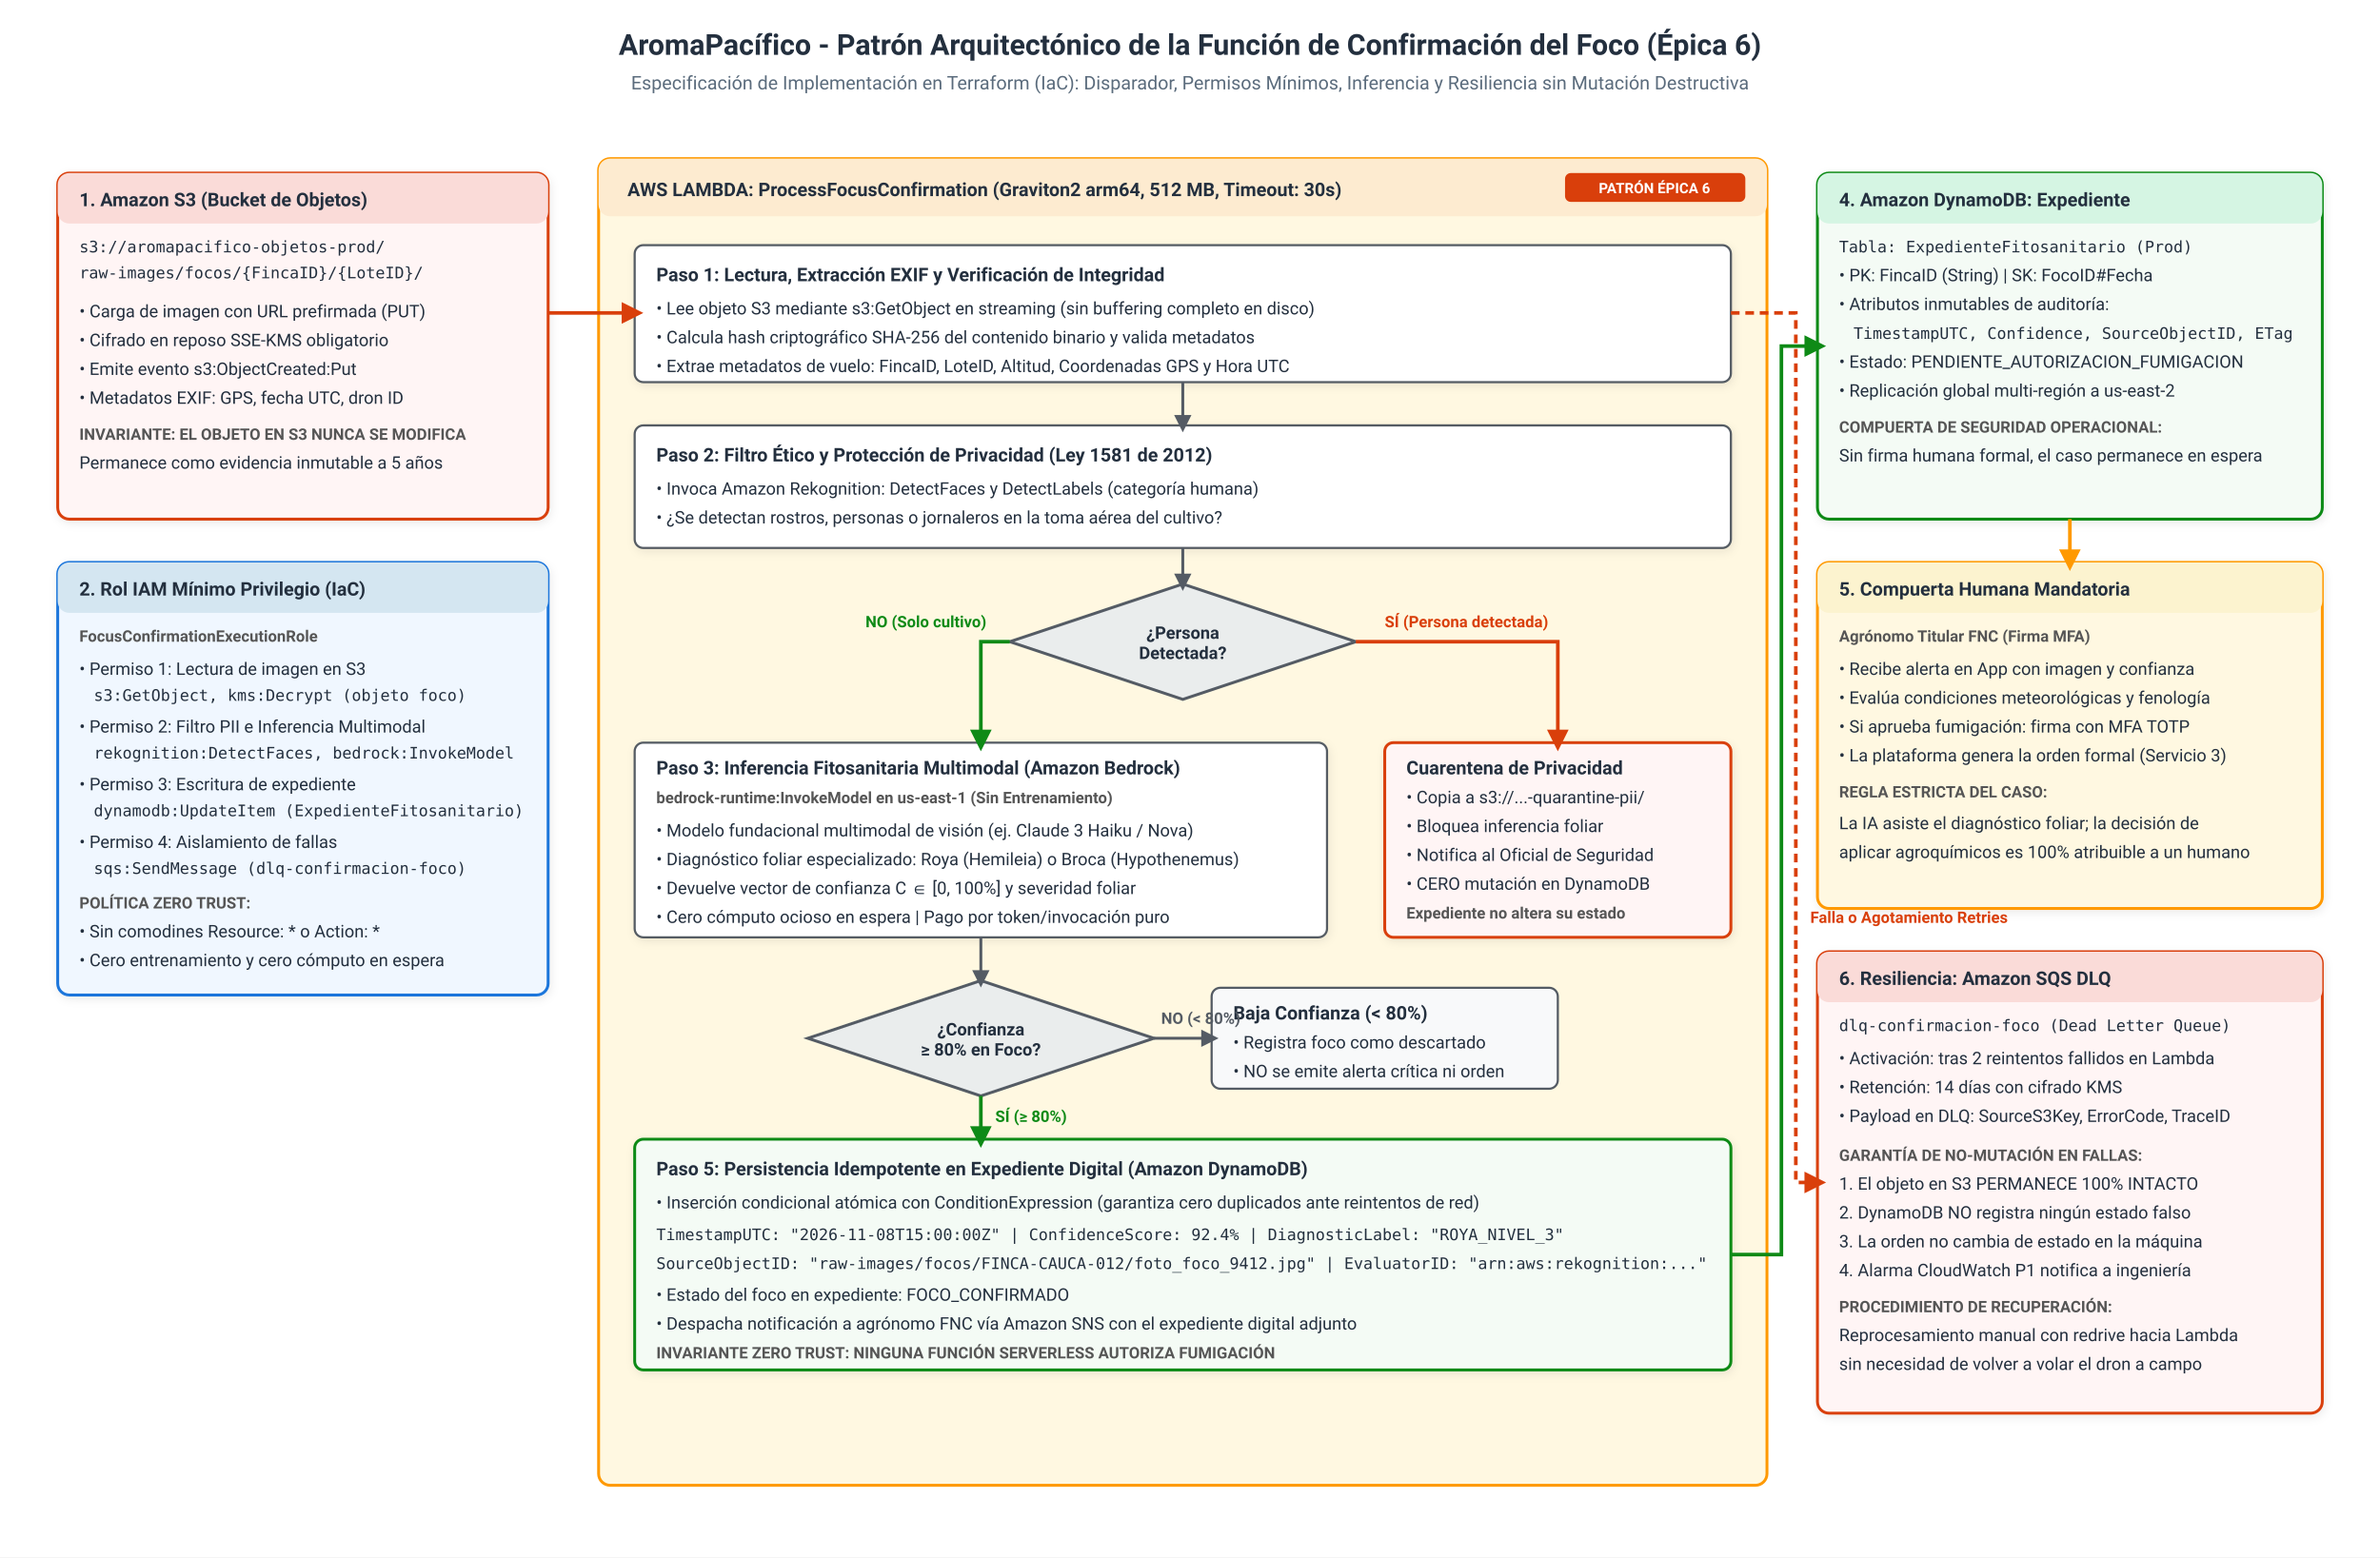
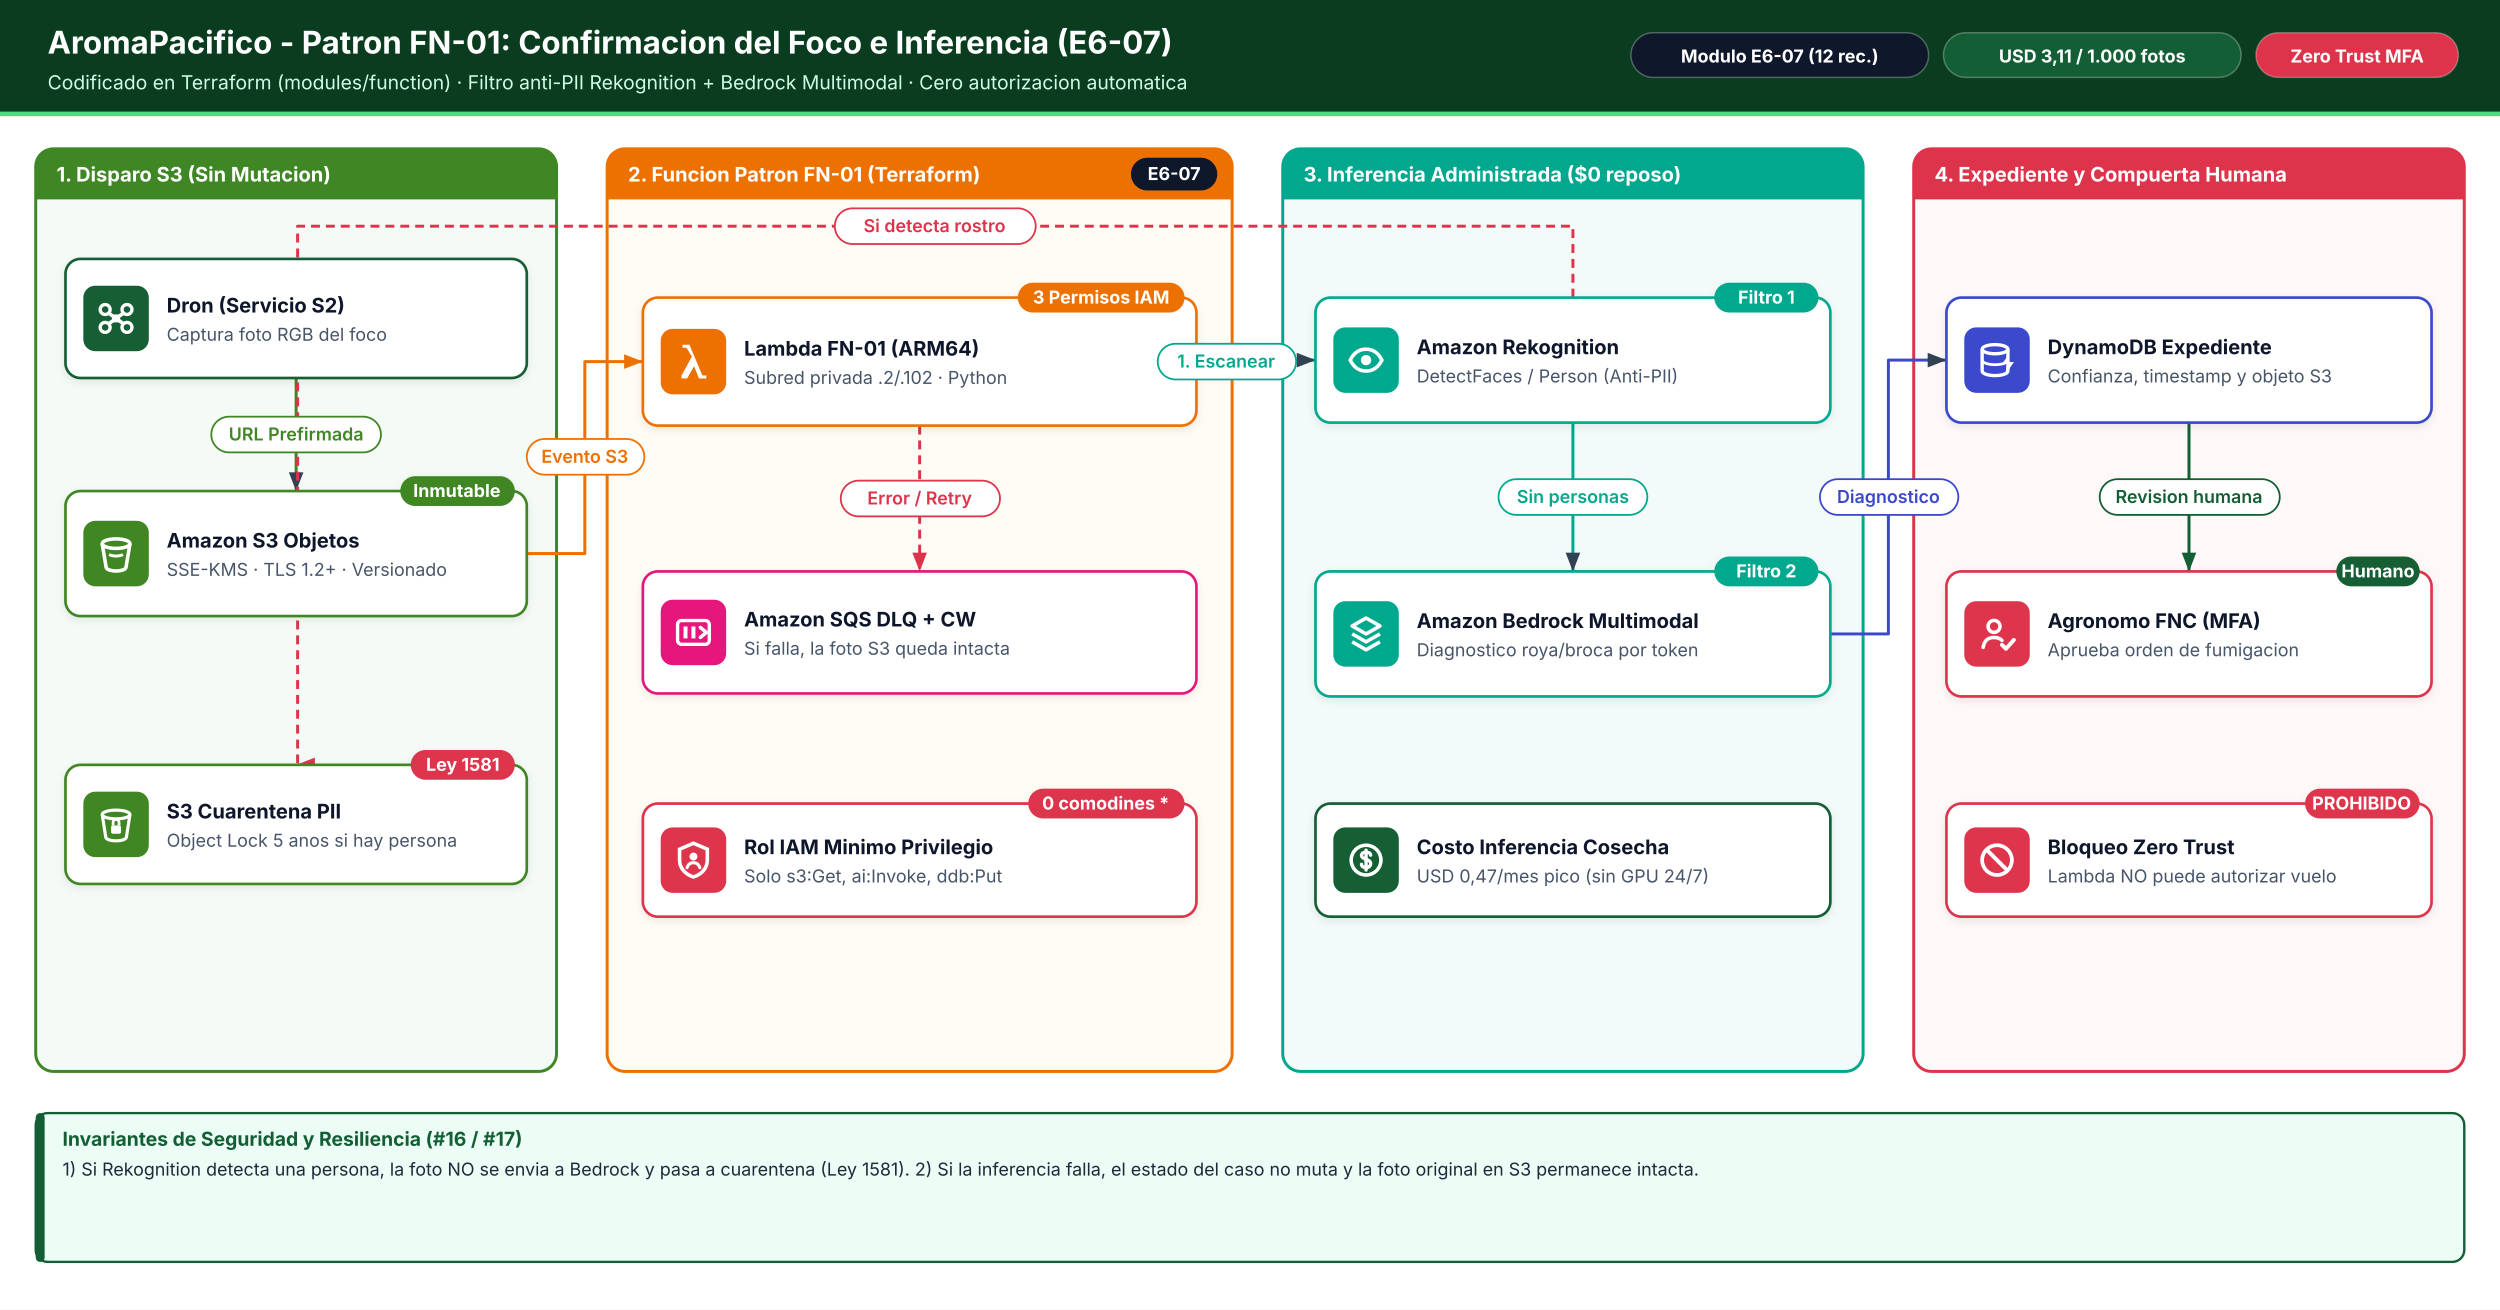
- <svg xmlns="http://www.w3.org/2000/svg" viewBox="0 0 1650 1080" width="100%" height="100%">
+ <svg xmlns="http://www.w3.org/2000/svg" width="1680" height="880" viewBox="0 0 1680 880">
  <defs>
-     <style>
-       .main-title { font-family: -apple-system, BlinkMacSystemFont, "Segoe UI", Roboto, Helvetica, Arial, sans-serif; font-size: 20px; font-weight: bold; fill: #232F3E; text-anchor: middle; }
-       .sub-title { font-family: -apple-system, BlinkMacSystemFont, "Segoe UI", Roboto, Helvetica, Arial, sans-serif; font-size: 13px; fill: #5A6B7C; text-anchor: middle; }
-       .swimlane-title { font-family: -apple-system, BlinkMacSystemFont, "Segoe UI", Roboto, Helvetica, Arial, sans-serif; font-size: 13px; font-weight: bold; fill: #232F3E; }
-       .card-header { font-family: -apple-system, BlinkMacSystemFont, "Segoe UI", Roboto, Helvetica, Arial, sans-serif; font-size: 13px; font-weight: bold; fill: #232F3E; }
-       .card-sub { font-family: -apple-system, BlinkMacSystemFont, "Segoe UI", Roboto, Helvetica, Arial, sans-serif; font-size: 11px; font-weight: bold; fill: #555555; }
-       .card-body { font-family: -apple-system, BlinkMacSystemFont, "Segoe UI", Roboto, Helvetica, Arial, sans-serif; font-size: 12px; fill: #232F3E; }
-       .code-body { font-family: ui-monospace, SFMono-Regular, "SF Mono", Menlo, Consolas, monospace; font-size: 11px; fill: #232F3E; }
-       .badge-text { font-family: -apple-system, BlinkMacSystemFont, "Segoe UI", Roboto, Helvetica, Arial, sans-serif; font-size: 10px; font-weight: bold; fill: #FFFFFF; }
-       .flow-line { stroke: #545B64; stroke-width: 2; fill: none; }
-       .flow-line-accent { stroke: #1D76DB; stroke-width: 2.5; fill: none; }
-       .flow-line-danger { stroke: #D93F0B; stroke-width: 2.5; fill: none; }
-       .flow-line-success { stroke: #0E8A16; stroke-width: 2.5; fill: none; }
-       .flow-line-warning { stroke: #FF9900; stroke-width: 2.5; fill: none; }
-       .flow-dashed { stroke-dasharray: 6,4; }
-       .decision-text { font-family: -apple-system, BlinkMacSystemFont, "Segoe UI", Roboto, Helvetica, Arial, sans-serif; font-size: 12px; font-weight: bold; fill: #232F3E; text-anchor: middle; }
-       .edge-label-danger { font-family: -apple-system, BlinkMacSystemFont, "Segoe UI", Roboto, Helvetica, Arial, sans-serif; font-size: 11px; font-weight: bold; fill: #D93F0B; }
-       .edge-label-success { font-family: -apple-system, BlinkMacSystemFont, "Segoe UI", Roboto, Helvetica, Arial, sans-serif; font-size: 11px; font-weight: bold; fill: #0E8A16; }
-       .edge-label-neutral { font-family: -apple-system, BlinkMacSystemFont, "Segoe UI", Roboto, Helvetica, Arial, sans-serif; font-size: 11px; font-weight: bold; fill: #545B64; }
-     </style>
-     <filter id="box-shadow" x="-2%" y="-2%" width="104%" height="106%" filterUnits="userSpaceOnUse">
-       <feDropShadow dx="1" dy="2" stdDeviation="3" flood-color="#000000" flood-opacity="0.08" />
+     <filter id="shadow" x="-6%" y="-6%" width="112%" height="118%">
+       <feDropShadow dx="0" dy="2" stdDeviation="3" flood-color="#0F172A" flood-opacity="0.08" />
    </filter>
-     <marker id="arrow" viewBox="0 0 10 10" refX="6" refY="5" markerWidth="6" markerHeight="6" orient="auto-start-reverse">
-       <path d="M 0 0 L 10 5 L 0 10 z" fill="#545B64" />
-     </marker>
-     <marker id="arrow-danger" viewBox="0 0 10 10" refX="6" refY="5" markerWidth="6" markerHeight="6" orient="auto-start-reverse">
-       <path d="M 0 0 L 10 5 L 0 10 z" fill="#D93F0B" />
-     </marker>
-     <marker id="arrow-success" viewBox="0 0 10 10" refX="6" refY="5" markerWidth="6" markerHeight="6" orient="auto-start-reverse">
-       <path d="M 0 0 L 10 5 L 0 10 z" fill="#0E8A16" />
-     </marker>
-     <marker id="arrow-accent" viewBox="0 0 10 10" refX="6" refY="5" markerWidth="6" markerHeight="6" orient="auto-start-reverse">
-       <path d="M 0 0 L 10 5 L 0 10 z" fill="#1D76DB" />
-     </marker>
-     <marker id="arrow-warning" viewBox="0 0 10 10" refX="6" refY="5" markerWidth="6" markerHeight="6" orient="auto-start-reverse">
-       <path d="M 0 0 L 10 5 L 0 10 z" fill="#FF9900" />
-     </marker>
+     <marker id="arr-slate" viewBox="0 0 10 10" refX="9" refY="5" markerWidth="7" markerHeight="7" orient="auto-start-reverse">
+       <path d="M0,1.5 L9,5 L0,8.5 z" fill="#334155" />
+     </marker>
+     <marker id="arr-green" viewBox="0 0 10 10" refX="9" refY="5" markerWidth="7" markerHeight="7" orient="auto-start-reverse">
+       <path d="M0,1.5 L9,5 L0,8.5 z" fill="#135E34" />
+     </marker>
+     <marker id="arr-red" viewBox="0 0 10 10" refX="9" refY="5" markerWidth="7" markerHeight="7" orient="auto-start-reverse">
+       <path d="M0,1.5 L9,5 L0,8.5 z" fill="#DD344C" />
+     </marker>
+     <marker id="arr-blue" viewBox="0 0 10 10" refX="9" refY="5" markerWidth="7" markerHeight="7" orient="auto-start-reverse">
+       <path d="M0,1.5 L9,5 L0,8.5 z" fill="#0F4C81" />
+     </marker>
+     <marker id="arr-orange" viewBox="0 0 10 10" refX="9" refY="5" markerWidth="7" markerHeight="7" orient="auto-start-reverse">
+       <path d="M0,1.5 L9,5 L0,8.5 z" fill="#ED7100" />
+     </marker>
+     <marker id="arr-purple" viewBox="0 0 10 10" refX="9" refY="5" markerWidth="7" markerHeight="7" orient="auto-start-reverse">
+       <path d="M0,1.5 L9,5 L0,8.5 z" fill="#8C4FFF" />
+     </marker>
+     <style>text{font-family:'Segoe UI',Inter,Arial,sans-serif;}</style>
  </defs>
-   <rect width="1650" height="1080" fill="#FFFFFF" />
-   <text x="825" y="38" class="main-title">AromaPacífico - Patrón Arquitectónico de la Función de Confirmación del Foco (Épica 6)</text>
-   <text x="825" y="62" class="sub-title">Especificación de Implementación en Terraform (IaC): Disparador, Permisos Mínimos, Inferencia y Resiliencia sin Mutación Destructiva</text>
-   <g transform="translate(40, 120)">
-     <rect width="340" height="240" rx="8" fill="#FFF5F5" stroke="#D93F0B" stroke-width="2" filter="url(#box-shadow)" />
-     <rect x="0" y="0" width="340" height="35" rx="8" fill="#FADBD8" />
-     <text x="15" y="23" class="card-header">1. Amazon S3 (Bucket de Objetos)</text>
-     <text x="15" y="55" class="code-body">s3://aromapacifico-objetos-prod/</text>
-     <text x="15" y="73" class="code-body">raw-images/focos/{FincaID}/{LoteID}/</text>
-     <text x="15" y="100" class="card-body">• Carga de imagen con URL prefirmada (PUT)</text>
-     <text x="15" y="120" class="card-body">• Cifrado en reposo SSE-KMS obligatorio</text>
-     <text x="15" y="140" class="card-body">• Emite evento s3:ObjectCreated:Put</text>
-     <text x="15" y="160" class="card-body">• Metadatos EXIF: GPS, fecha UTC, dron ID</text>
-     <text x="15" y="185" class="card-sub" fill="#D93F0B">INVARIANTE: EL OBJETO EN S3 NUNCA SE MODIFICA</text>
-     <text x="15" y="205" class="card-body">Permanece como evidencia inmutable a 5 años</text>
-   </g>
-   <g transform="translate(40, 390)">
-     <rect width="340" height="300" rx="8" fill="#F0F7FF" stroke="#1D76DB" stroke-width="2" filter="url(#box-shadow)" />
-     <rect x="0" y="0" width="340" height="35" rx="8" fill="#D4E6F1" />
-     <text x="15" y="23" class="card-header">2. Rol IAM Mínimo Privilegio (IaC)</text>
-     <text x="15" y="55" class="card-sub">FocusConfirmationExecutionRole</text>
-     <text x="15" y="78" class="card-body">• Permiso 1: Lectura de imagen en S3</text>
-     <text x="25" y="96" class="code-body">s3:GetObject, kms:Decrypt (objeto foco)</text>
-     <text x="15" y="118" class="card-body">• Permiso 2: Filtro PII e Inferencia Multimodal</text>
-     <text x="25" y="136" class="code-body">rekognition:DetectFaces, bedrock:InvokeModel</text>
-     <text x="15" y="158" class="card-body">• Permiso 3: Escritura de expediente</text>
-     <text x="25" y="176" class="code-body">dynamodb:UpdateItem (ExpedienteFitosanitario)</text>
-     <text x="15" y="198" class="card-body">• Permiso 4: Aislamiento de fallas</text>
-     <text x="25" y="216" class="code-body">sqs:SendMessage (dlq-confirmacion-foco)</text>
-     <text x="15" y="240" class="card-sub" fill="#1D76DB">POLÍTICA ZERO TRUST:</text>
-     <text x="15" y="260" class="card-body">• Sin comodines Resource: * o Action: *</text>
-     <text x="15" y="280" class="card-body">• Cero entrenamiento y cero cómputo en espera</text>
-   </g>
-   <g transform="translate(415, 110)">
-     <rect width="810" height="920" rx="8" fill="#FFF8E1" stroke="#FF9900" stroke-width="2" />
-     <rect x="0" y="0" width="810" height="40" rx="8" fill="#FDEBD0" />
-     <rect x="670" y="10" width="125" height="20" rx="4" fill="#D93F0B" />
-     <text x="732" y="24" class="badge-text" text-anchor="middle">PATRÓN ÉPICA 6</text>
-     <text x="20" y="26" class="swimlane-title">AWS LAMBDA: ProcessFocusConfirmation (Graviton2 arm64, 512 MB, Timeout: 30s)</text>
-   </g>
-   <g transform="translate(440, 170)">
-     <rect width="760" height="95" rx="6" fill="#FFFFFF" stroke="#545B64" stroke-width="1.5" filter="url(#box-shadow)" />
-     <text x="15" y="25" class="card-header">Paso 1: Lectura, Extracción EXIF y Verificación de Integridad</text>
-     <text x="15" y="48" class="card-body">• Lee objeto S3 mediante s3:GetObject en streaming (sin buffering completo en disco)</text>
-     <text x="15" y="68" class="card-body">• Calcula hash criptográfico SHA-256 del contenido binario y valida metadatos</text>
-     <text x="15" y="88" class="card-body">• Extrae metadatos de vuelo: FincaID, LoteID, Altitud, Coordenadas GPS y Hora UTC</text>
-   </g>
-   <g transform="translate(440, 295)">
-     <rect width="760" height="85" rx="6" fill="#FFFFFF" stroke="#545B64" stroke-width="1.5" filter="url(#box-shadow)" />
-     <text x="15" y="25" class="card-header">Paso 2: Filtro Ético y Protección de Privacidad (Ley 1581 de 2012)</text>
-     <text x="15" y="48" class="card-body">• Invoca Amazon Rekognition: DetectFaces y DetectLabels (categoría humana)</text>
-     <text x="15" y="68" class="card-body">• ¿Se detectan rostros, personas o jornaleros en la toma aérea del cultivo?</text>
-   </g>
-   <g transform="translate(700, 405)">
-     <polygon points="120,0 240,40 120,80 0,40" fill="#EAEDED" stroke="#545B64" stroke-width="2" />
-     <text x="120" y="38" class="decision-text">¿Persona</text>
-     <text x="120" y="52" class="decision-text">Detectada?</text>
-   </g>
-   <g transform="translate(960, 515)">
-     <rect width="240" height="135" rx="6" fill="#FFF5F5" stroke="#D93F0B" stroke-width="2" filter="url(#box-shadow)" />
-     <text x="15" y="22" class="card-header" fill="#D93F0B">Cuarentena de Privacidad</text>
-     <text x="15" y="42" class="card-body">• Copia a s3://...-quarantine-pii/</text>
-     <text x="15" y="62" class="card-body">• Bloquea inferencia foliar</text>
-     <text x="15" y="82" class="card-body">• Notifica al Oficial de Seguridad</text>
-     <text x="15" y="102" class="card-body">• CERO mutación en DynamoDB</text>
-     <text x="15" y="122" class="card-sub" fill="#D93F0B">Expediente no altera su estado</text>
-   </g>
-   <g transform="translate(440, 515)">
-     <rect width="480" height="135" rx="6" fill="#FFFFFF" stroke="#545B64" stroke-width="1.5" filter="url(#box-shadow)" />
-     <text x="15" y="22" class="card-header">Paso 3: Inferencia Fitosanitaria Multimodal (Amazon Bedrock)</text>
-     <text x="15" y="42" class="card-sub">bedrock-runtime:InvokeModel en us-east-1 (Sin Entrenamiento)</text>
-     <text x="15" y="65" class="card-body">• Modelo fundacional multimodal de visión (ej. Claude 3 Haiku / Nova)</text>
-     <text x="15" y="85" class="card-body">• Diagnóstico foliar especializado: Roya (Hemileia) o Broca (Hypothenemus)</text>
-     <text x="15" y="105" class="card-body">• Devuelve vector de confianza C ∈ [0, 100%] y severidad foliar</text>
-     <text x="15" y="125" class="card-body">• Cero cómputo ocioso en espera | Pago por token/invocación puro</text>
-   </g>
-   <g transform="translate(560, 680)">
-     <polygon points="120,0 240,40 120,80 0,40" fill="#EAEDED" stroke="#545B64" stroke-width="2" />
-     <text x="120" y="38" class="decision-text">¿Confianza</text>
-     <text x="120" y="52" class="decision-text">≥ 80% en Foco?</text>
-   </g>
-   <g transform="translate(840, 685)">
-     <rect width="240" height="70" rx="6" fill="#F8F9FA" stroke="#545B64" stroke-width="1.5" />
-     <text x="15" y="22" class="card-header">Baja Confianza (&lt; 80%)</text>
-     <text x="15" y="42" class="card-body">• Registra foco como descartado</text>
-     <text x="15" y="62" class="card-body">• NO se emite alerta crítica ni orden</text>
-   </g>
-   <g transform="translate(440, 790)">
-     <rect width="760" height="160" rx="6" fill="#F4FBF5" stroke="#0E8A16" stroke-width="2" filter="url(#box-shadow)" />
-     <text x="15" y="25" class="card-header">Paso 5: Persistencia Idempotente en Expediente Digital (Amazon DynamoDB)</text>
-     <text x="15" y="48" class="card-body">• Inserción condicional atómica con ConditionExpression (garantiza cero duplicados ante reintentos de red)</text>
-     <text x="15" y="70" class="code-body">TimestampUTC: "2026-11-08T15:00:00Z" | ConfidenceScore: 92.4% | DiagnosticLabel: "ROYA_NIVEL_3"</text>
-     <text x="15" y="90" class="code-body">SourceObjectID: "raw-images/focos/FINCA-CAUCA-012/foto_foco_9412.jpg" | EvaluatorID: "arn:aws:rekognition:..."</text>
-     <text x="15" y="112" class="card-body">• Estado del foco en expediente: FOCO_CONFIRMADO</text>
-     <text x="15" y="132" class="card-body">• Despacha notificación a agrónomo FNC vía Amazon SNS con el expediente digital adjunto</text>
-     <text x="15" y="152" class="card-sub" fill="#0E8A16">INVARIANTE ZERO TRUST: NINGUNA FUNCIÓN SERVERLESS AUTORIZA FUMIGACIÓN</text>
-   </g>
-   <g transform="translate(1260, 120)">
-     <rect width="350" height="240" rx="8" fill="#F4FBF5" stroke="#0E8A16" stroke-width="2" filter="url(#box-shadow)" />
-     <rect x="0" y="0" width="350" height="35" rx="8" fill="#D5F5E3" />
-     <text x="15" y="23" class="card-header">4. Amazon DynamoDB: Expediente</text>
-     <text x="15" y="55" class="code-body">Tabla: ExpedienteFitosanitario (Prod)</text>
-     <text x="15" y="75" class="card-body">• PK: FincaID (String) | SK: FocoID#Fecha</text>
-     <text x="15" y="95" class="card-body">• Atributos inmutables de auditoría:</text>
-     <text x="25" y="115" class="code-body">TimestampUTC, Confidence, SourceObjectID, ETag</text>
-     <text x="15" y="135" class="card-body">• Estado: PENDIENTE_AUTORIZACION_FUMIGACION</text>
-     <text x="15" y="155" class="card-body">• Replicación global multi-región a us-east-2</text>
-     <text x="15" y="180" class="card-sub" fill="#0E8A16">COMPUERTA DE SEGURIDAD OPERACIONAL:</text>
-     <text x="15" y="200" class="card-body">Sin firma humana formal, el caso permanece en espera</text>
-   </g>
-   <g transform="translate(1260, 390)">
-     <rect width="350" height="240" rx="8" fill="#FFF8E1" stroke="#FF9900" stroke-width="2" filter="url(#box-shadow)" />
-     <rect x="0" y="0" width="350" height="35" rx="8" fill="#FCF3CF" />
-     <text x="15" y="23" class="card-header">5. Compuerta Humana Mandatoria</text>
-     <text x="15" y="55" class="card-sub">Agrónomo Titular FNC (Firma MFA)</text>
-     <text x="15" y="78" class="card-body">• Recibe alerta en App con imagen y confianza</text>
-     <text x="15" y="98" class="card-body">• Evalúa condiciones meteorológicas y fenología</text>
-     <text x="15" y="118" class="card-body">• Si aprueba fumigación: firma con MFA TOTP</text>
-     <text x="15" y="138" class="card-body">• La plataforma genera la orden formal (Servicio 3)</text>
-     <text x="15" y="163" class="card-sub" fill="#FF9900">REGLA ESTRICTA DEL CASO:</text>
-     <text x="15" y="185" class="card-body">La IA asiste el diagnóstico foliar; la decisión de</text>
-     <text x="15" y="205" class="card-body">aplicar agroquímicos es 100% atribuible a un humano</text>
-   </g>
-   <g transform="translate(1260, 660)">
-     <rect width="350" height="320" rx="8" fill="#FFF5F5" stroke="#D93F0B" stroke-width="2" filter="url(#box-shadow)" />
-     <rect x="0" y="0" width="350" height="35" rx="8" fill="#FADBD8" />
-     <text x="15" y="23" class="card-header">6. Resiliencia: Amazon SQS DLQ</text>
-     <text x="15" y="55" class="code-body">dlq-confirmacion-foco (Dead Letter Queue)</text>
-     <text x="15" y="78" class="card-body">• Activación: tras 2 reintentos fallidos en Lambda</text>
-     <text x="15" y="98" class="card-body">• Retención: 14 días con cifrado KMS</text>
-     <text x="15" y="118" class="card-body">• Payload en DLQ: SourceS3Key, ErrorCode, TraceID</text>
-     <text x="15" y="145" class="card-sub" fill="#D93F0B">GARANTÍA DE NO-MUTACIÓN EN FALLAS:</text>
-     <text x="15" y="165" class="card-body">1. El objeto en S3 PERMANECE 100% INTACTO</text>
-     <text x="15" y="185" class="card-body">2. DynamoDB NO registra ningún estado falso</text>
-     <text x="15" y="205" class="card-body">3. La orden no cambia de estado en la máquina</text>
-     <text x="15" y="225" class="card-body">4. Alarma CloudWatch P1 notifica a ingeniería</text>
-     <text x="15" y="250" class="card-sub" fill="#545B64">PROCEDIMIENTO DE RECUPERACIÓN:</text>
-     <text x="15" y="270" class="card-body">Reprocesamiento manual con redrive hacia Lambda</text>
-     <text x="15" y="290" class="card-body">sin necesidad de volver a volar el dron a campo</text>
-   </g>
-   <path d="M 380 217 L 440 217" class="flow-line-danger" marker-end="url(#arrow-danger)" />
-   <path d="M 820 265 L 820 295" class="flow-line" marker-end="url(#arrow)" />
-   <path d="M 820 380 L 820 405" class="flow-line" marker-end="url(#arrow)" />
-   <path d="M 940 445 L 1080 445 L 1080 515" class="flow-line-danger" marker-end="url(#arrow-danger)" />
-   <text x="960" y="435" class="edge-label-danger">SÍ (Persona detectada)</text>
-   <path d="M 700 445 L 680 445 L 680 515" class="flow-line-success" marker-end="url(#arrow-success)" />
-   <text x="600" y="435" class="edge-label-success">NO (Solo cultivo)</text>
-   <path d="M 680 650 L 680 680" class="flow-line" marker-end="url(#arrow)" />
-   <path d="M 800 720 L 840 720" class="flow-line" marker-end="url(#arrow)" />
-   <text x="805" y="710" class="edge-label-neutral">NO (&lt; 80%)</text>
-   <path d="M 680 760 L 680 790" class="flow-line-success" marker-end="url(#arrow-success)" />
-   <text x="690" y="778" class="edge-label-success">SÍ (≥ 80%)</text>
-   <path d="M 1200 870 L 1235 870 L 1235 240 L 1260 240" class="flow-line-success" marker-end="url(#arrow-success)" />
-   <path d="M 1435 360 L 1435 390" class="flow-line-warning" marker-end="url(#arrow-warning)" />
-   <path d="M 1200 217 L 1245 217 L 1245 820 L 1260 820" class="flow-line-danger flow-dashed" marker-end="url(#arrow-danger)" />
-   <text x="1255" y="640" class="edge-label-danger">Falla o Agotamiento Retries</text>
+   <rect x="0" y="0" width="1680" height="880" fill="#FFFFFF" />
+   <rect x="0" y="0" width="1680" height="78" fill="#0A3D20" />
+   <rect x="0" y="75" width="1680" height="3" fill="#4ADE80" />
+   <text x="32" y="36" font-size="21" font-weight="700" fill="#FFFFFF">AromaPacifico - Patron FN-01: Confirmacion del Foco e Inferencia (E6-07)</text>
+   <text x="32" y="60" font-size="13" font-weight="400" fill="#D1FAE5">Codificado en Terraform (modules/function) · Filtro anti-PII Rekognition + Bedrock Multimodal · Cero autorizacion automatica</text>
+   <rect x="1516" y="22" width="136" height="30" rx="15" fill="#DD344C" stroke="#FFFFFF" stroke-opacity="0.28" />
+   <text x="1584" y="42" text-anchor="middle" font-size="12" font-weight="700" fill="#FFFFFF">Zero Trust MFA</text>
+   <rect x="1306" y="22" width="200" height="30" rx="15" fill="#135E34" stroke="#FFFFFF" stroke-opacity="0.28" />
+   <text x="1406" y="42" text-anchor="middle" font-size="12" font-weight="700" fill="#FFFFFF">USD 3,11 / 1.000 fotos</text>
+   <rect x="1096" y="22" width="200" height="30" rx="15" fill="#0F172A" stroke="#FFFFFF" stroke-opacity="0.28" />
+   <text x="1196" y="42" text-anchor="middle" font-size="12" font-weight="700" fill="#FFFFFF">Modulo E6-07 (12 rec.)</text>
+   <g id="z-in">
+     <rect x="24" y="100" width="350" height="620" rx="12" fill="#F4FAF6" stroke="#3F8624" stroke-width="2" />
+     <path d="M36,100 H362 Q374,100 374,112 V134 H24 V112 Q24,100 36,100 Z" fill="#3F8624" />
+     <text x="38" y="122" font-size="13.5" font-weight="700" fill="#FFFFFF">1. Disparo S3 (Sin Mutacion)</text>
+   </g>
+   <g id="z-fn">
+     <rect x="408" y="100" width="420" height="620" rx="12" fill="#FFFBF5" stroke="#ED7100" stroke-width="2" />
+     <path d="M420,100 H816 Q828,100 828,112 V134 H408 V112 Q408,100 420,100 Z" fill="#ED7100" />
+     <text x="422" y="122" font-size="13.5" font-weight="700" fill="#FFFFFF">2. Funcion Patron FN-01 (Terraform)</text>
+     <rect x="760" y="106" width="58" height="22" rx="11" fill="#0F172A" />
+     <text x="789" y="121" text-anchor="middle" font-size="12" font-weight="700" fill="#FFFFFF">E6-07</text>
+   </g>
+   <g id="z-ai">
+     <rect x="862" y="100" width="390" height="620" rx="12" fill="#F2FBF9" stroke="#01A88D" stroke-width="2" />
+     <path d="M874,100 H1240 Q1252,100 1252,112 V134 H862 V112 Q862,100 874,100 Z" fill="#01A88D" />
+     <text x="876" y="122" font-size="13.5" font-weight="700" fill="#FFFFFF">3. Inferencia Administrada ($0 reposo)</text>
+   </g>
+   <g id="z-out">
+     <rect x="1286" y="100" width="370" height="620" rx="12" fill="#FFF8F8" stroke="#DD344C" stroke-width="2" />
+     <path d="M1298,100 H1644 Q1656,100 1656,112 V134 H1286 V112 Q1286,100 1298,100 Z" fill="#DD344C" />
+     <text x="1300" y="122" font-size="13.5" font-weight="700" fill="#FFFFFF">4. Expediente y Compuerta Humana</text>
+   </g>
+   <path id="edge-0" d="M199,254 L199,330" fill="none" stroke="#3F8624" stroke-width="2" stroke-linejoin="round" marker-end="url(#arr-slate)" />
+   <path id="edge-1" d="M354,372 L393,372 L393,243 L432,243" fill="none" stroke="#ED7100" stroke-width="2" stroke-linejoin="round" marker-end="url(#arr-orange)" />
+   <path id="edge-2" d="M618,286 L618,384" fill="none" stroke="#DD344C" stroke-width="2" stroke-dasharray="6,4" stroke-linejoin="round" marker-end="url(#arr-red)" />
+   <path id="edge-3" d="M804,243 L844,243 L844,242 L884,242" fill="none" stroke="#01A88D" stroke-width="2" stroke-linejoin="round" marker-end="url(#arr-slate)" />
+   <path id="edge-4" d="M1057,200 L1057,152 L200,152 L200,490 L200,514 L199,514" fill="none" stroke="#DD344C" stroke-width="2" stroke-dasharray="6,4" stroke-linejoin="round" marker-end="url(#arr-red)" />
+   <path id="edge-5" d="M1057,284 L1057,384" fill="none" stroke="#01A88D" stroke-width="2" stroke-linejoin="round" marker-end="url(#arr-slate)" />
+   <path id="edge-6" d="M1230,426 L1269,426 L1269,242 L1308,242" fill="none" stroke="#3B48CC" stroke-width="2" stroke-linejoin="round" marker-end="url(#arr-slate)" />
+   <path id="edge-7" d="M1471,284 L1471,384" fill="none" stroke="#135E34" stroke-width="2" stroke-linejoin="round" marker-end="url(#arr-green)" />
+   <g id="dron-s2" filter="url(#shadow)">
+     <rect x="44" y="174" width="310" height="80" rx="10" fill="#FFFFFF" stroke="#135E34" stroke-width="1.8" />
+     <rect x="56" y="192" width="44" height="44" rx="8" fill="#135E34" />
+     <g transform="translate(62,198) scale(1.333)">
+       <circle cx="6.5" cy="7.5" r="2.5" fill="none" stroke="#FFF" stroke-width="1.7" />
+       <circle cx="17.5" cy="7.5" r="2.5" fill="none" stroke="#FFF" stroke-width="1.7" />
+       <circle cx="6.5" cy="16.5" r="2.5" fill="none" stroke="#FFF" stroke-width="1.7" />
+       <circle cx="17.5" cy="16.5" r="2.5" fill="none" stroke="#FFF" stroke-width="1.7" />
+       <path d="M8.5 9.5L15.5 14.5M15.5 9.5L8.5 14.5" stroke="#FFF" stroke-width="1.8" />
+       <rect x="10" y="10" width="4" height="4" rx="1" fill="#FFF" />
+     </g>
+     <text x="112" y="210" font-size="13.5" font-weight="700" fill="#0F172A">Dron (Servicio S2)</text>
+     <text x="112" y="229" font-size="12" font-weight="400" fill="#475569">Captura foto RGB del foco</text>
+   </g>
+   <g id="s3-raw" filter="url(#shadow)">
+     <rect x="44" y="330" width="310" height="84" rx="10" fill="#FFFFFF" stroke="#3F8624" stroke-width="1.8" />
+     <rect x="56" y="350" width="44" height="44" rx="8" fill="#3F8624" />
+     <g transform="translate(62,356) scale(1.333)">
+       <path d="M5 7L7 19C7.2 20 9.4 20.8 12 20.8C14.6 20.8 16.8 20 17 19L19 7" fill="none" stroke="#FFF" stroke-width="1.8" />
+       <ellipse cx="12" cy="7" rx="7" ry="2.4" fill="none" stroke="#FFF" stroke-width="1.8" />
+       <path d="M8.5 12.5C10.5 13.5 13.5 13.5 15.5 12.5" fill="none" stroke="#FFF" stroke-width="1.5" />
+     </g>
+     <text x="112" y="368" font-size="13.5" font-weight="700" fill="#0F172A">Amazon S3 Objetos</text>
+     <text x="112" y="387" font-size="12" font-weight="400" fill="#475569">SSE-KMS · TLS 1.2+ · Versionado</text>
+     <rect x="269" y="320" width="77" height="20" rx="10" fill="#3F8624" />
+     <text x="307" y="334" text-anchor="middle" font-size="12" font-weight="700" fill="#FFFFFF">Inmutable</text>
+   </g>
+   <g id="s3-quar" filter="url(#shadow)">
+     <rect x="44" y="514" width="310" height="80" rx="10" fill="#FFFFFF" stroke="#3F8624" stroke-width="1.8" />
+     <rect x="56" y="532" width="44" height="44" rx="8" fill="#3F8624" />
+     <g transform="translate(62,538) scale(1.333)">
+       <path d="M5 7L6.8 18.5C7 19.5 9.2 20.3 12 20.3C14.8 20.3 17 19.5 17.2 18.5L19 7" fill="none" stroke="#FFF" stroke-width="1.6" />
+       <ellipse cx="12" cy="7" rx="7" ry="2.2" fill="none" stroke="#FFF" stroke-width="1.6" />
+       <rect x="9.5" y="12.5" width="5" height="4.2" rx="0.8" fill="#FFF" />
+       <path d="M10.5 12.5V11C10.5 10.1 11.2 9.5 12 9.5C12.8 9.5 13.5 10.1 13.5 11V12.5" fill="none" stroke="#FFF" stroke-width="1.4" />
+     </g>
+     <text x="112" y="550" font-size="13.5" font-weight="700" fill="#0F172A">S3 Cuarentena PII</text>
+     <text x="112" y="569" font-size="12" font-weight="400" fill="#475569">Object Lock 5 anos si hay persona</text>
+     <rect x="276" y="504" width="70" height="20" rx="10" fill="#DD344C" />
+     <text x="311" y="518" text-anchor="middle" font-size="12" font-weight="700" fill="#FFFFFF">Ley 1581</text>
+   </g>
+   <g id="fn01" filter="url(#shadow)">
+     <rect x="432" y="200" width="372" height="86" rx="10" fill="#FFFFFF" stroke="#ED7100" stroke-width="1.8" />
+     <rect x="444" y="221" width="44" height="44" rx="8" fill="#ED7100" />
+     <g transform="translate(450,227) scale(1.333)">
+       <path d="M6 19L11.2 9.5L8.5 5H6.5V3.5H10L16.5 19H18.5V20.5H14.8L12.3 14.3L8.8 20.5H6V19Z" fill="#FFF" />
+     </g>
+     <text x="500" y="239" font-size="13.5" font-weight="700" fill="#0F172A">Lambda FN-01 (ARM64)</text>
+     <text x="500" y="258" font-size="12" font-weight="400" fill="#475569">Subred privada .2/.102 · Python</text>
+     <rect x="684" y="190" width="112" height="20" rx="10" fill="#ED7100" />
+     <text x="740" y="204" text-anchor="middle" font-size="12" font-weight="700" fill="#FFFFFF">3 Permisos IAM</text>
+   </g>
+   <g id="dlq" filter="url(#shadow)">
+     <rect x="432" y="384" width="372" height="82" rx="10" fill="#FFFFFF" stroke="#E7157B" stroke-width="1.8" />
+     <rect x="444" y="403" width="44" height="44" rx="8" fill="#E7157B" />
+     <g transform="translate(450,409) scale(1.333)">
+       <rect x="4" y="6" width="16" height="12" rx="2" fill="none" stroke="#FFF" stroke-width="1.7" />
+       <line x1="8" y1="9" x2="8" y2="15" stroke="#FFF" stroke-width="2" />
+       <line x1="12" y1="9" x2="12" y2="15" stroke="#FFF" stroke-width="2" />
+       <path d="M15.5 9.5L18.5 12L15.5 14.5" fill="none" stroke="#FFF" stroke-width="1.8" stroke-linecap="round" stroke-linejoin="round" />
+     </g>
+     <text x="500" y="421" font-size="13.5" font-weight="700" fill="#0F172A">Amazon SQS DLQ + CW</text>
+     <text x="500" y="440" font-size="12" font-weight="400" fill="#475569">Si falla, la foto S3 queda intacta</text>
+   </g>
+   <g id="iam-min" filter="url(#shadow)">
+     <rect x="432" y="540" width="372" height="76" rx="10" fill="#FFFFFF" stroke="#DD344C" stroke-width="1.8" />
+     <rect x="444" y="556" width="44" height="44" rx="8" fill="#DD344C" />
+     <g transform="translate(450,562) scale(1.333)">
+       <path d="M12 3.5L19 6.5V12C19 16.2 15.9 19.3 12 20.5C8.1 19.3 5 16.2 5 12V6.5L12 3.5Z" fill="none" stroke="#FFF" stroke-width="1.8" />
+       <circle cx="12" cy="10.2" r="2" fill="#FFF" />
+       <path d="M8.8 15.8C9.4 14 10.6 13.3 12 13.3C13.4 13.3 14.6 14 15.2 15.8" fill="none" stroke="#FFF" stroke-width="1.6" stroke-linecap="round" />
+     </g>
+     <text x="500" y="574" font-size="13.5" font-weight="700" fill="#0F172A">Rol IAM Minimo Privilegio</text>
+     <text x="500" y="593" font-size="12" font-weight="400" fill="#475569">Solo s3:Get, ai:Invoke, ddb:Put</text>
+     <rect x="691" y="530" width="105" height="20" rx="10" fill="#DD344C" />
+     <text x="743" y="544" text-anchor="middle" font-size="12" font-weight="700" fill="#FFFFFF">0 comodines *</text>
+   </g>
+   <g id="rekog" filter="url(#shadow)">
+     <rect x="884" y="200" width="346" height="84" rx="10" fill="#FFFFFF" stroke="#01A88D" stroke-width="1.8" />
+     <rect x="896" y="220" width="44" height="44" rx="8" fill="#01A88D" />
+     <g transform="translate(902,226) scale(1.333)">
+       <path d="M4 12C6 8 8.8 6.5 12 6.5C15.2 6.5 18 8 20 12C18 16 15.2 17.5 12 17.5C8.8 17.5 6 16 4 12Z" fill="none" stroke="#FFF" stroke-width="1.8" />
+       <circle cx="12" cy="12" r="2.6" fill="#FFF" />
+     </g>
+     <text x="952" y="238" font-size="13.5" font-weight="700" fill="#0F172A">Amazon Rekognition</text>
+     <text x="952" y="257" font-size="12" font-weight="400" fill="#475569">DetectFaces / Person (Anti-PII)</text>
+     <rect x="1152" y="190" width="70" height="20" rx="10" fill="#01A88D" />
+     <text x="1187" y="204" text-anchor="middle" font-size="12" font-weight="700" fill="#FFFFFF">Filtro 1</text>
+   </g>
+   <g id="bedrock" filter="url(#shadow)">
+     <rect x="884" y="384" width="346" height="84" rx="10" fill="#FFFFFF" stroke="#01A88D" stroke-width="1.8" />
+     <rect x="896" y="404" width="44" height="44" rx="8" fill="#01A88D" />
+     <g transform="translate(902,410) scale(1.333)">
+       <polygon points="12,4 19,8 12,12 5,8" fill="none" stroke="#FFF" stroke-width="1.8" stroke-linejoin="round" />
+       <polyline points="5,12 12,16 19,12" fill="none" stroke="#FFF" stroke-width="1.8" stroke-linejoin="round" />
+       <polyline points="5,16 12,20 19,16" fill="none" stroke="#FFF" stroke-width="1.8" stroke-linejoin="round" />
+     </g>
+     <text x="952" y="422" font-size="13.5" font-weight="700" fill="#0F172A">Amazon Bedrock Multimodal</text>
+     <text x="952" y="441" font-size="12" font-weight="400" fill="#475569">Diagnostico roya/broca por token</text>
+     <rect x="1152" y="374" width="70" height="20" rx="10" fill="#01A88D" />
+     <text x="1187" y="388" text-anchor="middle" font-size="12" font-weight="700" fill="#FFFFFF">Filtro 2</text>
+   </g>
+   <g id="cost" filter="url(#shadow)">
+     <rect x="884" y="540" width="346" height="76" rx="10" fill="#FFFFFF" stroke="#135E34" stroke-width="1.8" />
+     <rect x="896" y="556" width="44" height="44" rx="8" fill="#135E34" />
+     <g transform="translate(902,562) scale(1.333)">
+       <circle cx="12" cy="12" r="7.5" fill="none" stroke="#FFF" stroke-width="1.8" />
+       <path d="M12 7V17M14.3 9.5C14.3 8.5 13.3 8 12 8C10.7 8 9.7 8.6 9.7 9.6C9.7 10.6 10.7 11.2 12 11.6C13.3 12 14.3 12.6 14.3 13.8C14.3 15 13.3 15.8 12 15.8C10.6 15.8 9.7 15.1 9.7 14.1" fill="none" stroke="#FFF" stroke-width="1.7" stroke-linecap="round" />
+     </g>
+     <text x="952" y="574" font-size="13.5" font-weight="700" fill="#0F172A">Costo Inferencia Cosecha</text>
+     <text x="952" y="593" font-size="12" font-weight="400" fill="#475569">USD 0,47/mes pico (sin GPU 24/7)</text>
+   </g>
+   <g id="ddb-exp" filter="url(#shadow)">
+     <rect x="1308" y="200" width="326" height="84" rx="10" fill="#FFFFFF" stroke="#3B48CC" stroke-width="1.8" />
+     <rect x="1320" y="220" width="44" height="44" rx="8" fill="#3B48CC" />
+     <g transform="translate(1326,226) scale(1.333)">
+       <ellipse cx="11" cy="6.5" rx="6.5" ry="2.3" fill="none" stroke="#FFF" stroke-width="1.7" />
+       <path d="M4.5 6.5V17.5C4.5 18.8 7.4 19.8 11 19.8C14.6 19.8 17.5 18.8 17.5 17.5V6.5" fill="none" stroke="#FFF" stroke-width="1.7" />
+       <path d="M4.5 12C4.5 13.3 7.4 14.3 11 14.3C14.6 14.3 17.5 13.3 17.5 12" fill="none" stroke="#FFF" stroke-width="1.4" />
+       <polygon points="18,9 14.5,14 17.2,14 16,19.5 20.5,13 17.7,13" fill="#FFF" />
+     </g>
+     <text x="1376" y="238" font-size="13.5" font-weight="700" fill="#0F172A">DynamoDB Expediente</text>
+     <text x="1376" y="257" font-size="12" font-weight="400" fill="#475569">Confianza, timestamp y objeto S3</text>
+   </g>
+   <g id="agro" filter="url(#shadow)">
+     <rect x="1308" y="384" width="326" height="84" rx="10" fill="#FFFFFF" stroke="#DD344C" stroke-width="1.8" />
+     <rect x="1320" y="404" width="44" height="44" rx="8" fill="#DD344C" />
+     <g transform="translate(1326,410) scale(1.333)">
+       <circle cx="10.5" cy="8.2" r="3" fill="none" stroke="#FFF" stroke-width="1.8" />
+       <path d="M5 18.8C5.6 15.2 7.6 13.8 10.5 13.8C12.2 13.8 13.6 14.3 14.5 15.3" fill="none" stroke="#FFF" stroke-width="1.8" stroke-linecap="round" />
+       <path d="M14.5 17.5L16.5 19.5L20.5 15" fill="none" stroke="#FFF" stroke-width="2" stroke-linecap="round" stroke-linejoin="round" />
+     </g>
+     <text x="1376" y="422" font-size="13.5" font-weight="700" fill="#0F172A">Agronomo FNC (MFA)</text>
+     <text x="1376" y="441" font-size="12" font-weight="400" fill="#475569">Aprueba orden de fumigacion</text>
+     <rect x="1570" y="374" width="56" height="20" rx="10" fill="#135E34" />
+     <text x="1598" y="388" text-anchor="middle" font-size="12" font-weight="700" fill="#FFFFFF">Humano</text>
+   </g>
+   <g id="no-auto" filter="url(#shadow)">
+     <rect x="1308" y="540" width="326" height="76" rx="10" fill="#FFFFFF" stroke="#DD344C" stroke-width="1.8" />
+     <rect x="1320" y="556" width="44" height="44" rx="8" fill="#DD344C" />
+     <g transform="translate(1326,562) scale(1.333)">
+       <circle cx="12" cy="12" r="7.5" fill="none" stroke="#FFF" stroke-width="1.9" />
+       <line x1="7" y1="7" x2="17" y2="17" stroke="#FFF" stroke-width="2" />
+     </g>
+     <text x="1376" y="574" font-size="13.5" font-weight="700" fill="#0F172A">Bloqueo Zero Trust</text>
+     <text x="1376" y="593" font-size="12" font-weight="400" fill="#475569">Lambda NO puede autorizar vuelo</text>
+     <rect x="1549" y="530" width="77" height="20" rx="10" fill="#DD344C" />
+     <text x="1587" y="544" text-anchor="middle" font-size="12" font-weight="700" fill="#FFFFFF">PROHIBIDO</text>
+   </g>
+   <rect x="142" y="280" width="114" height="24" rx="12" fill="#FFFFFF" stroke="#3F8624" stroke-width="1.2" />
+   <text x="199" y="296" text-anchor="middle" font-size="12" font-weight="600" fill="#3F8624">URL Prefirmada</text>
+   <rect x="354" y="295" width="79" height="24" rx="12" fill="#FFFFFF" stroke="#ED7100" stroke-width="1.2" />
+   <text x="393" y="311" text-anchor="middle" font-size="12" font-weight="600" fill="#ED7100">Evento S3</text>
+   <rect x="565" y="323" width="107" height="24" rx="12" fill="#FFFFFF" stroke="#DD344C" stroke-width="1.2" />
+   <text x="618" y="339" text-anchor="middle" font-size="12" font-weight="600" fill="#DD344C">Error / Retry</text>
+   <rect x="778" y="231" width="93" height="24" rx="12" fill="#FFFFFF" stroke="#01A88D" stroke-width="1.2" />
+   <text x="824" y="247" text-anchor="middle" font-size="12" font-weight="600" fill="#01A88D">1. Escanear</text>
+   <rect x="561" y="140" width="135" height="24" rx="12" fill="#FFFFFF" stroke="#DD344C" stroke-width="1.2" />
+   <text x="628" y="156" text-anchor="middle" font-size="12" font-weight="600" fill="#DD344C">Si detecta rostro</text>
+   <rect x="1007" y="322" width="100" height="24" rx="12" fill="#FFFFFF" stroke="#01A88D" stroke-width="1.2" />
+   <text x="1057" y="338" text-anchor="middle" font-size="12" font-weight="600" fill="#01A88D">Sin personas</text>
+   <rect x="1223" y="322" width="93" height="24" rx="12" fill="#FFFFFF" stroke="#3B48CC" stroke-width="1.2" />
+   <text x="1269" y="338" text-anchor="middle" font-size="12" font-weight="600" fill="#3B48CC">Diagnostico</text>
+   <rect x="1411" y="322" width="121" height="24" rx="12" fill="#FFFFFF" stroke="#135E34" stroke-width="1.2" />
+   <text x="1471" y="338" text-anchor="middle" font-size="12" font-weight="600" fill="#135E34">Revision humana</text>
+   <g>
+     <rect x="24" y="748" width="1632" height="100" rx="8" fill="#ECFDF5" stroke="#135E34" stroke-width="1.6" />
+     <rect x="24" y="748" width="6" height="100" rx="3" fill="#135E34" />
+     <text x="42" y="770" font-size="13" font-weight="700" fill="#135E34">Invariantes de Seguridad y Resiliencia (#16 / #17)</text>
+     <text x="42" y="790" font-size="12" font-weight="400" fill="#1E293B">1) Si Rekognition detecta una persona, la foto NO se envia a Bedrock y pasa a cuarentena (Ley 1581). 2) Si la inferencia falla, el estado del caso no muta y la foto original en S3 permanece intacta.</text>
+   </g>
</svg>
